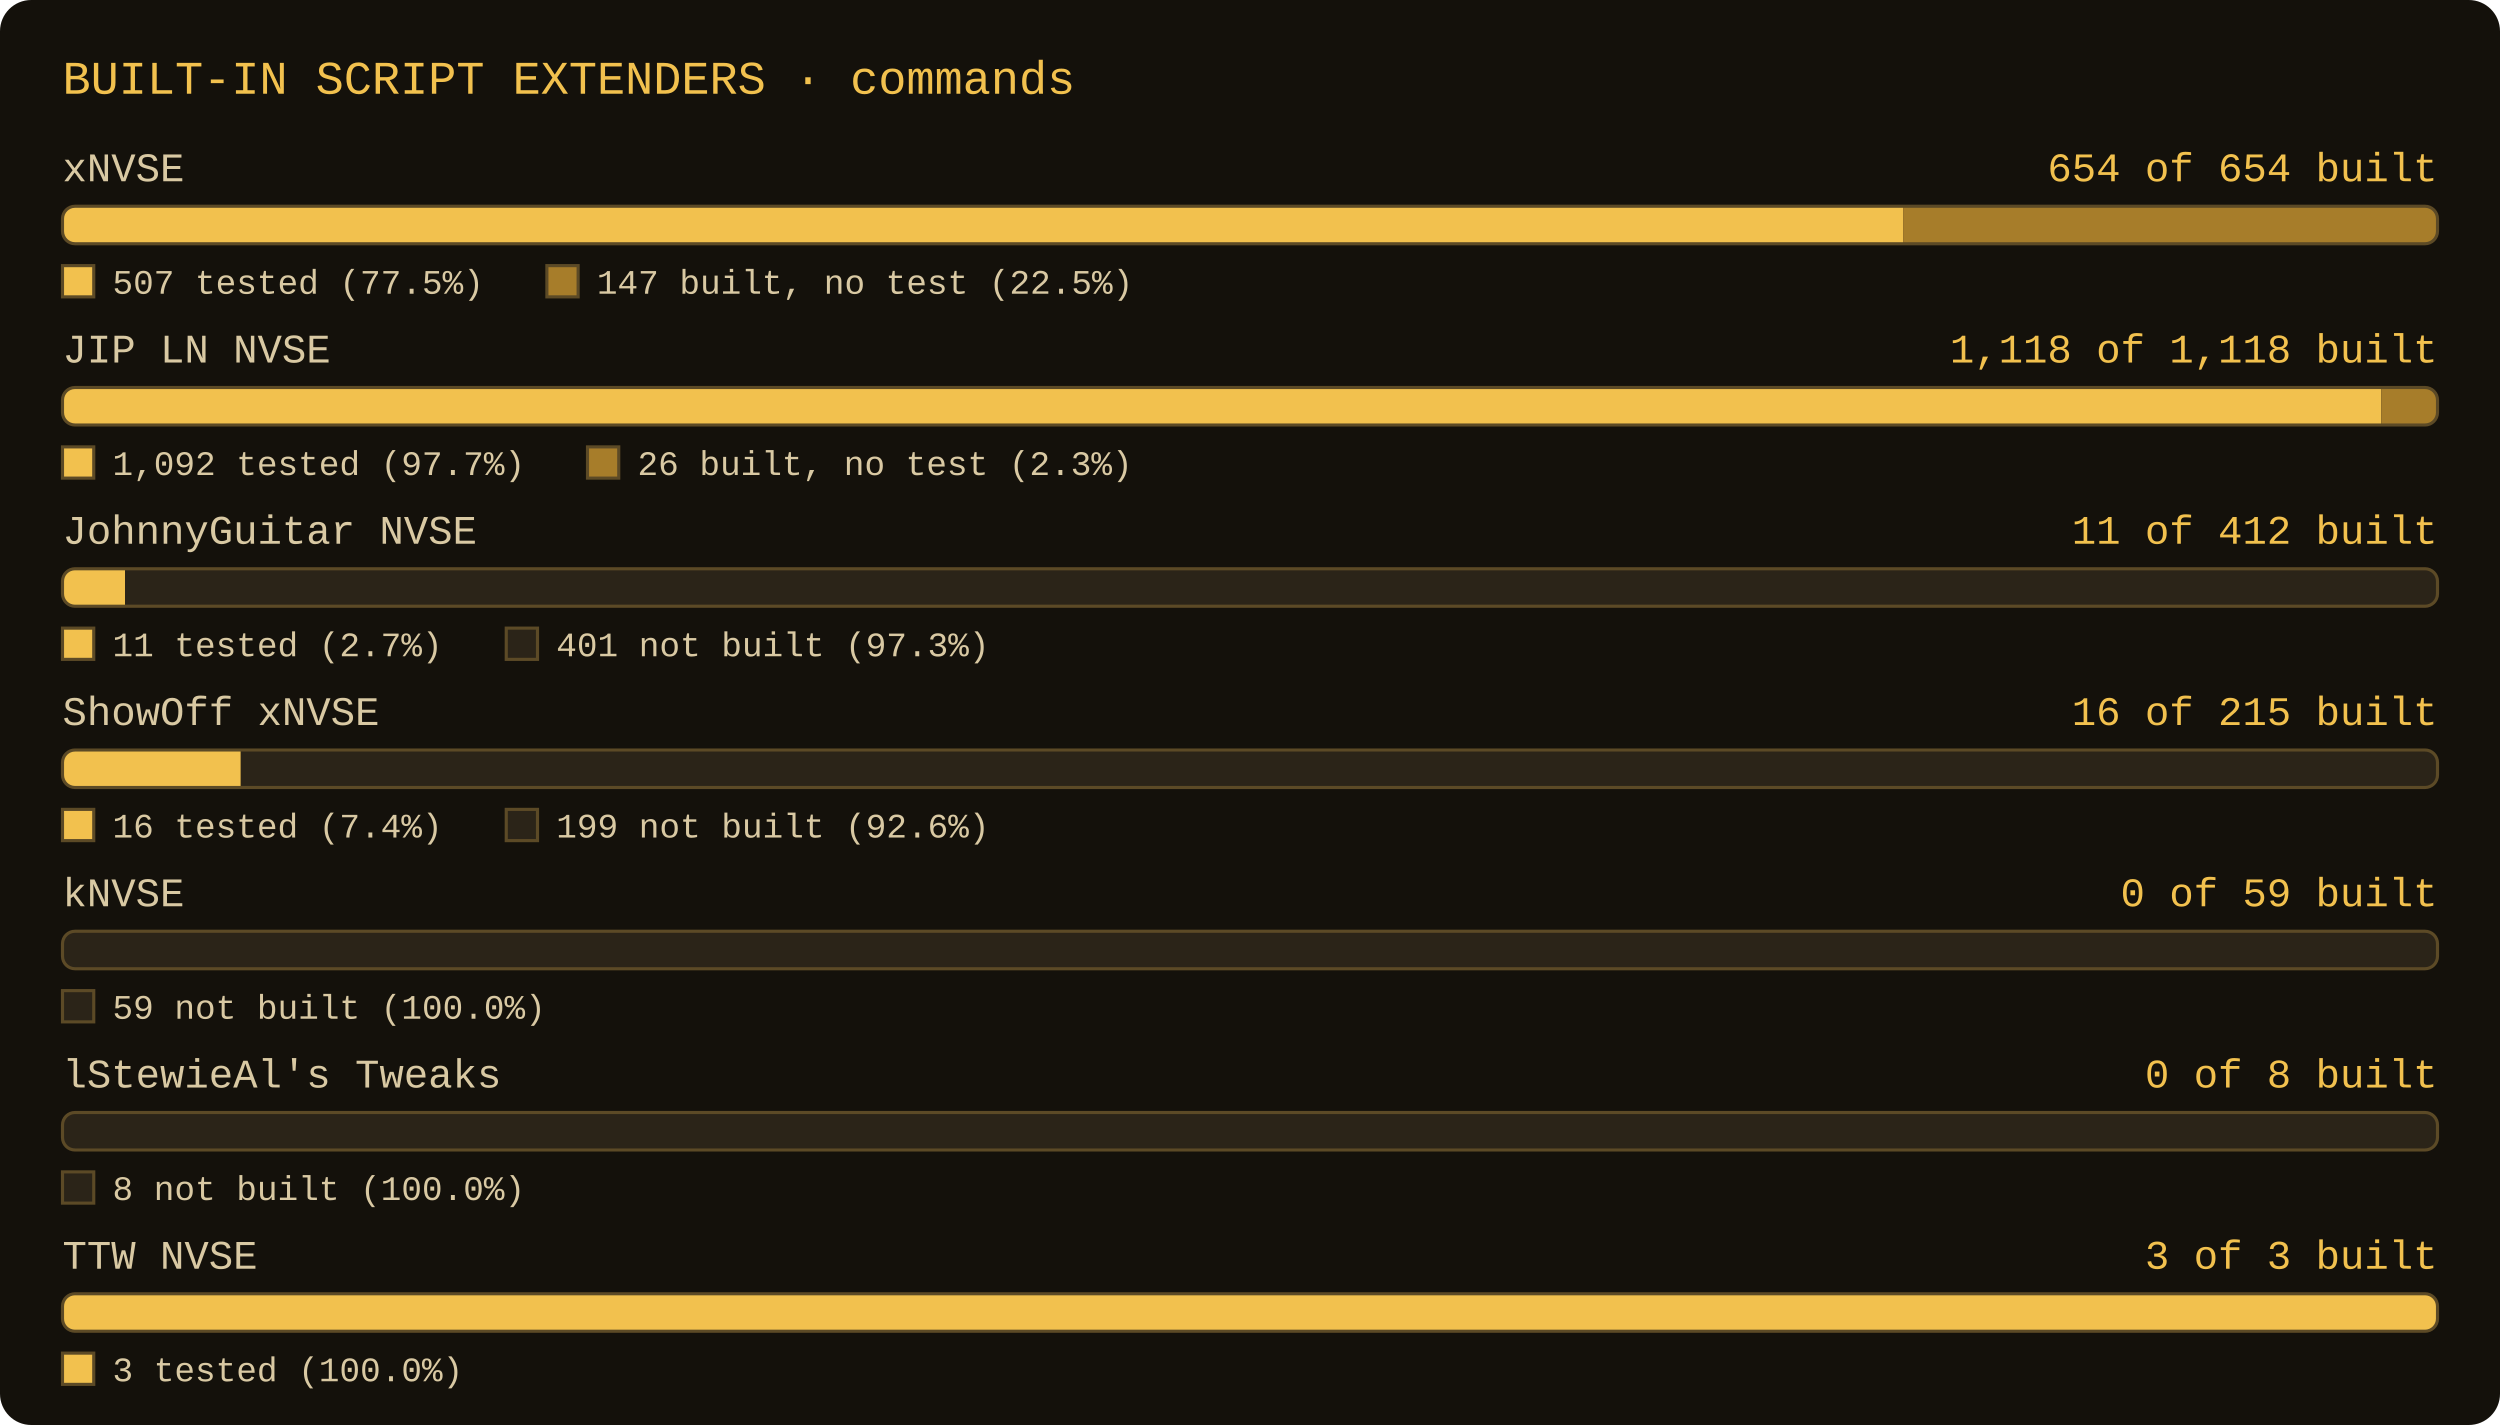
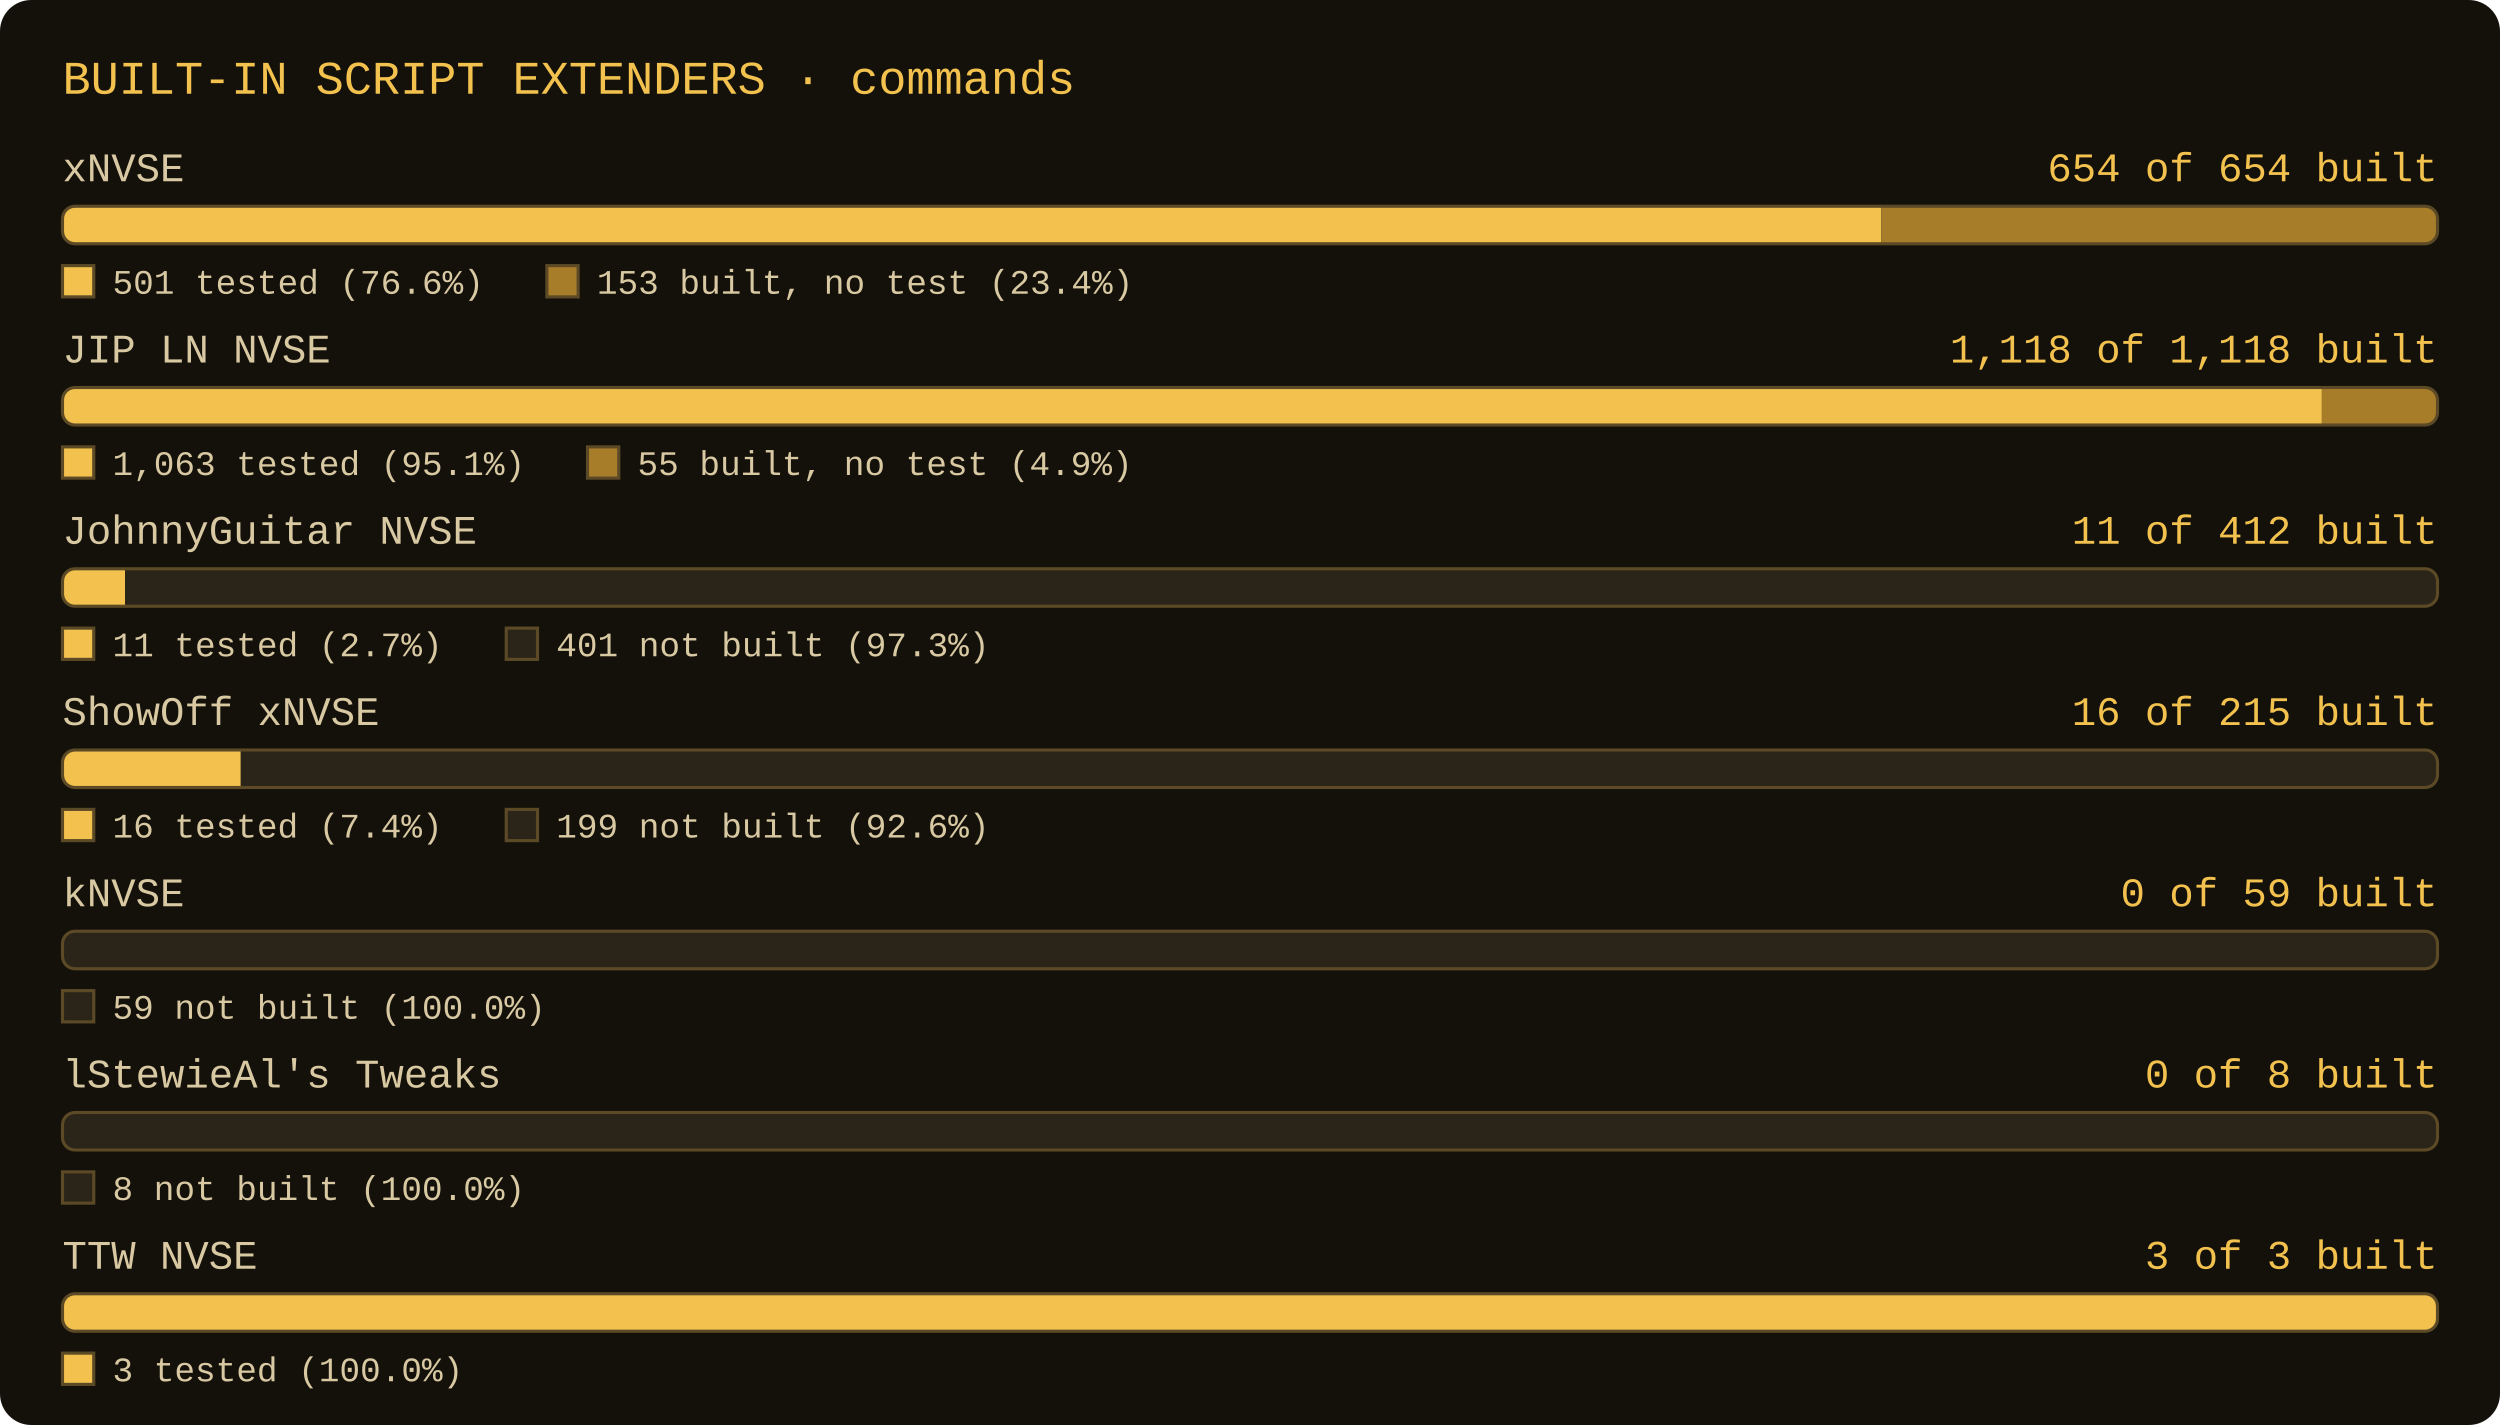
- <svg xmlns="http://www.w3.org/2000/svg" width="800" height="456" viewBox="0 0 800 456" role="img" aria-label="Script extender commands: xNVSE 654 of 654 commands built, 507 tested; JIP LN NVSE 1118 of 1118 commands built, 1092 tested; JohnnyGuitar NVSE 11 of 412 commands built, 11 tested; ShowOff xNVSE 16 of 215 commands built, 16 tested; kNVSE 0 of 59 commands built, 0 tested; lStewieAl's Tweaks 0 of 8 commands built, 0 tested; TTW NVSE 3 of 3 commands built, 3 tested">
+ <svg xmlns="http://www.w3.org/2000/svg" width="800" height="456" viewBox="0 0 800 456" role="img" aria-label="Script extender commands: xNVSE 654 of 654 commands built, 501 tested; JIP LN NVSE 1118 of 1118 commands built, 1063 tested; JohnnyGuitar NVSE 11 of 412 commands built, 11 tested; ShowOff xNVSE 16 of 215 commands built, 16 tested; kNVSE 0 of 59 commands built, 0 tested; lStewieAl's Tweaks 0 of 8 commands built, 0 tested; TTW NVSE 3 of 3 commands built, 3 tested">
  <rect x="0" y="0" width="800" height="456" rx="10" fill="#14110b" />
  <text x="20" y="30" font-family="Consolas, 'Courier New', monospace" font-size="15" fill="#f2c14e">BUILT-IN SCRIPT EXTENDERS · commands</text>
  <text x="20" y="58" font-family="Consolas, 'Courier New', monospace" font-size="13" fill="#d9c9a3">xNVSE</text>
  <text x="780" y="58" text-anchor="end" font-family="Consolas, 'Courier New', monospace" font-size="13" fill="#f2c14e">654 of 654 built</text>
  <clipPath id="c0">
    <rect x="20" y="66" width="760" height="12" rx="4" />
  </clipPath>
  <rect x="20" y="66" width="760" height="12" rx="4" fill="#2b2418" />
-   <rect x="20" y="66" width="589" height="12" fill="#f2c14e" clip-path="url(#c0)" />
-   <rect x="609" y="66" width="171" height="12" fill="#a77d2a" clip-path="url(#c0)" />
+   <rect x="20" y="66" width="582" height="12" fill="#f2c14e" clip-path="url(#c0)" />
+   <rect x="602" y="66" width="178" height="12" fill="#a77d2a" clip-path="url(#c0)" />
  <rect x="20" y="66" width="760" height="12" rx="4" fill="none" stroke="#5c4a26" stroke-width="1" />
  <rect x="20" y="85" width="10" height="10" fill="#f2c14e" stroke="#5c4a26" stroke-width="1" />
-   <text x="36" y="94" font-family="Consolas, 'Courier New', monospace" font-size="11" fill="#d9c9a3">507 tested (77.5%)</text>
+   <text x="36" y="94" font-family="Consolas, 'Courier New', monospace" font-size="11" fill="#d9c9a3">501 tested (76.6%)</text>
  <rect x="175" y="85" width="10" height="10" fill="#a77d2a" stroke="#5c4a26" stroke-width="1" />
-   <text x="191" y="94" font-family="Consolas, 'Courier New', monospace" font-size="11" fill="#d9c9a3">147 built, no test (22.5%)</text>
+   <text x="191" y="94" font-family="Consolas, 'Courier New', monospace" font-size="11" fill="#d9c9a3">153 built, no test (23.4%)</text>
  <text x="20" y="116" font-family="Consolas, 'Courier New', monospace" font-size="13" fill="#d9c9a3">JIP LN NVSE</text>
  <text x="780" y="116" text-anchor="end" font-family="Consolas, 'Courier New', monospace" font-size="13" fill="#f2c14e">1,118 of 1,118 built</text>
  <clipPath id="c1">
    <rect x="20" y="124" width="760" height="12" rx="4" />
  </clipPath>
  <rect x="20" y="124" width="760" height="12" rx="4" fill="#2b2418" />
-   <rect x="20" y="124" width="742" height="12" fill="#f2c14e" clip-path="url(#c1)" />
-   <rect x="762" y="124" width="18" height="12" fill="#a77d2a" clip-path="url(#c1)" />
+   <rect x="20" y="124" width="723" height="12" fill="#f2c14e" clip-path="url(#c1)" />
+   <rect x="743" y="124" width="37" height="12" fill="#a77d2a" clip-path="url(#c1)" />
  <rect x="20" y="124" width="760" height="12" rx="4" fill="none" stroke="#5c4a26" stroke-width="1" />
  <rect x="20" y="143" width="10" height="10" fill="#f2c14e" stroke="#5c4a26" stroke-width="1" />
-   <text x="36" y="152" font-family="Consolas, 'Courier New', monospace" font-size="11" fill="#d9c9a3">1,092 tested (97.7%)</text>
+   <text x="36" y="152" font-family="Consolas, 'Courier New', monospace" font-size="11" fill="#d9c9a3">1,063 tested (95.1%)</text>
  <rect x="188" y="143" width="10" height="10" fill="#a77d2a" stroke="#5c4a26" stroke-width="1" />
-   <text x="204" y="152" font-family="Consolas, 'Courier New', monospace" font-size="11" fill="#d9c9a3">26 built, no test (2.3%)</text>
+   <text x="204" y="152" font-family="Consolas, 'Courier New', monospace" font-size="11" fill="#d9c9a3">55 built, no test (4.9%)</text>
  <text x="20" y="174" font-family="Consolas, 'Courier New', monospace" font-size="13" fill="#d9c9a3">JohnnyGuitar NVSE</text>
  <text x="780" y="174" text-anchor="end" font-family="Consolas, 'Courier New', monospace" font-size="13" fill="#f2c14e">11 of 412 built</text>
  <clipPath id="c2">
    <rect x="20" y="182" width="760" height="12" rx="4" />
  </clipPath>
  <rect x="20" y="182" width="760" height="12" rx="4" fill="#2b2418" />
  <rect x="20" y="182" width="20" height="12" fill="#f2c14e" clip-path="url(#c2)" />
  <rect x="20" y="182" width="760" height="12" rx="4" fill="none" stroke="#5c4a26" stroke-width="1" />
  <rect x="20" y="201" width="10" height="10" fill="#f2c14e" stroke="#5c4a26" stroke-width="1" />
  <text x="36" y="210" font-family="Consolas, 'Courier New', monospace" font-size="11" fill="#d9c9a3">11 tested (2.7%)</text>
  <rect x="162" y="201" width="10" height="10" fill="#2b2418" stroke="#5c4a26" stroke-width="1" />
  <text x="178" y="210" font-family="Consolas, 'Courier New', monospace" font-size="11" fill="#d9c9a3">401 not built (97.3%)</text>
  <text x="20" y="232" font-family="Consolas, 'Courier New', monospace" font-size="13" fill="#d9c9a3">ShowOff xNVSE</text>
  <text x="780" y="232" text-anchor="end" font-family="Consolas, 'Courier New', monospace" font-size="13" fill="#f2c14e">16 of 215 built</text>
  <clipPath id="c3">
    <rect x="20" y="240" width="760" height="12" rx="4" />
  </clipPath>
  <rect x="20" y="240" width="760" height="12" rx="4" fill="#2b2418" />
  <rect x="20" y="240" width="57" height="12" fill="#f2c14e" clip-path="url(#c3)" />
  <rect x="20" y="240" width="760" height="12" rx="4" fill="none" stroke="#5c4a26" stroke-width="1" />
  <rect x="20" y="259" width="10" height="10" fill="#f2c14e" stroke="#5c4a26" stroke-width="1" />
  <text x="36" y="268" font-family="Consolas, 'Courier New', monospace" font-size="11" fill="#d9c9a3">16 tested (7.4%)</text>
  <rect x="162" y="259" width="10" height="10" fill="#2b2418" stroke="#5c4a26" stroke-width="1" />
  <text x="178" y="268" font-family="Consolas, 'Courier New', monospace" font-size="11" fill="#d9c9a3">199 not built (92.6%)</text>
  <text x="20" y="290" font-family="Consolas, 'Courier New', monospace" font-size="13" fill="#d9c9a3">kNVSE</text>
  <text x="780" y="290" text-anchor="end" font-family="Consolas, 'Courier New', monospace" font-size="13" fill="#f2c14e">0 of 59 built</text>
  <clipPath id="c4">
    <rect x="20" y="298" width="760" height="12" rx="4" />
  </clipPath>
  <rect x="20" y="298" width="760" height="12" rx="4" fill="#2b2418" />
  <rect x="20" y="298" width="760" height="12" rx="4" fill="none" stroke="#5c4a26" stroke-width="1" />
  <rect x="20" y="317" width="10" height="10" fill="#2b2418" stroke="#5c4a26" stroke-width="1" />
  <text x="36" y="326" font-family="Consolas, 'Courier New', monospace" font-size="11" fill="#d9c9a3">59 not built (100.0%)</text>
  <text x="20" y="348" font-family="Consolas, 'Courier New', monospace" font-size="13" fill="#d9c9a3">lStewieAl's Tweaks</text>
  <text x="780" y="348" text-anchor="end" font-family="Consolas, 'Courier New', monospace" font-size="13" fill="#f2c14e">0 of 8 built</text>
  <clipPath id="c5">
    <rect x="20" y="356" width="760" height="12" rx="4" />
  </clipPath>
  <rect x="20" y="356" width="760" height="12" rx="4" fill="#2b2418" />
  <rect x="20" y="356" width="760" height="12" rx="4" fill="none" stroke="#5c4a26" stroke-width="1" />
  <rect x="20" y="375" width="10" height="10" fill="#2b2418" stroke="#5c4a26" stroke-width="1" />
  <text x="36" y="384" font-family="Consolas, 'Courier New', monospace" font-size="11" fill="#d9c9a3">8 not built (100.0%)</text>
  <text x="20" y="406" font-family="Consolas, 'Courier New', monospace" font-size="13" fill="#d9c9a3">TTW NVSE</text>
  <text x="780" y="406" text-anchor="end" font-family="Consolas, 'Courier New', monospace" font-size="13" fill="#f2c14e">3 of 3 built</text>
  <clipPath id="c6">
    <rect x="20" y="414" width="760" height="12" rx="4" />
  </clipPath>
  <rect x="20" y="414" width="760" height="12" rx="4" fill="#2b2418" />
  <rect x="20" y="414" width="760" height="12" fill="#f2c14e" clip-path="url(#c6)" />
  <rect x="20" y="414" width="760" height="12" rx="4" fill="none" stroke="#5c4a26" stroke-width="1" />
  <rect x="20" y="433" width="10" height="10" fill="#f2c14e" stroke="#5c4a26" stroke-width="1" />
  <text x="36" y="442" font-family="Consolas, 'Courier New', monospace" font-size="11" fill="#d9c9a3">3 tested (100.0%)</text>
</svg>
